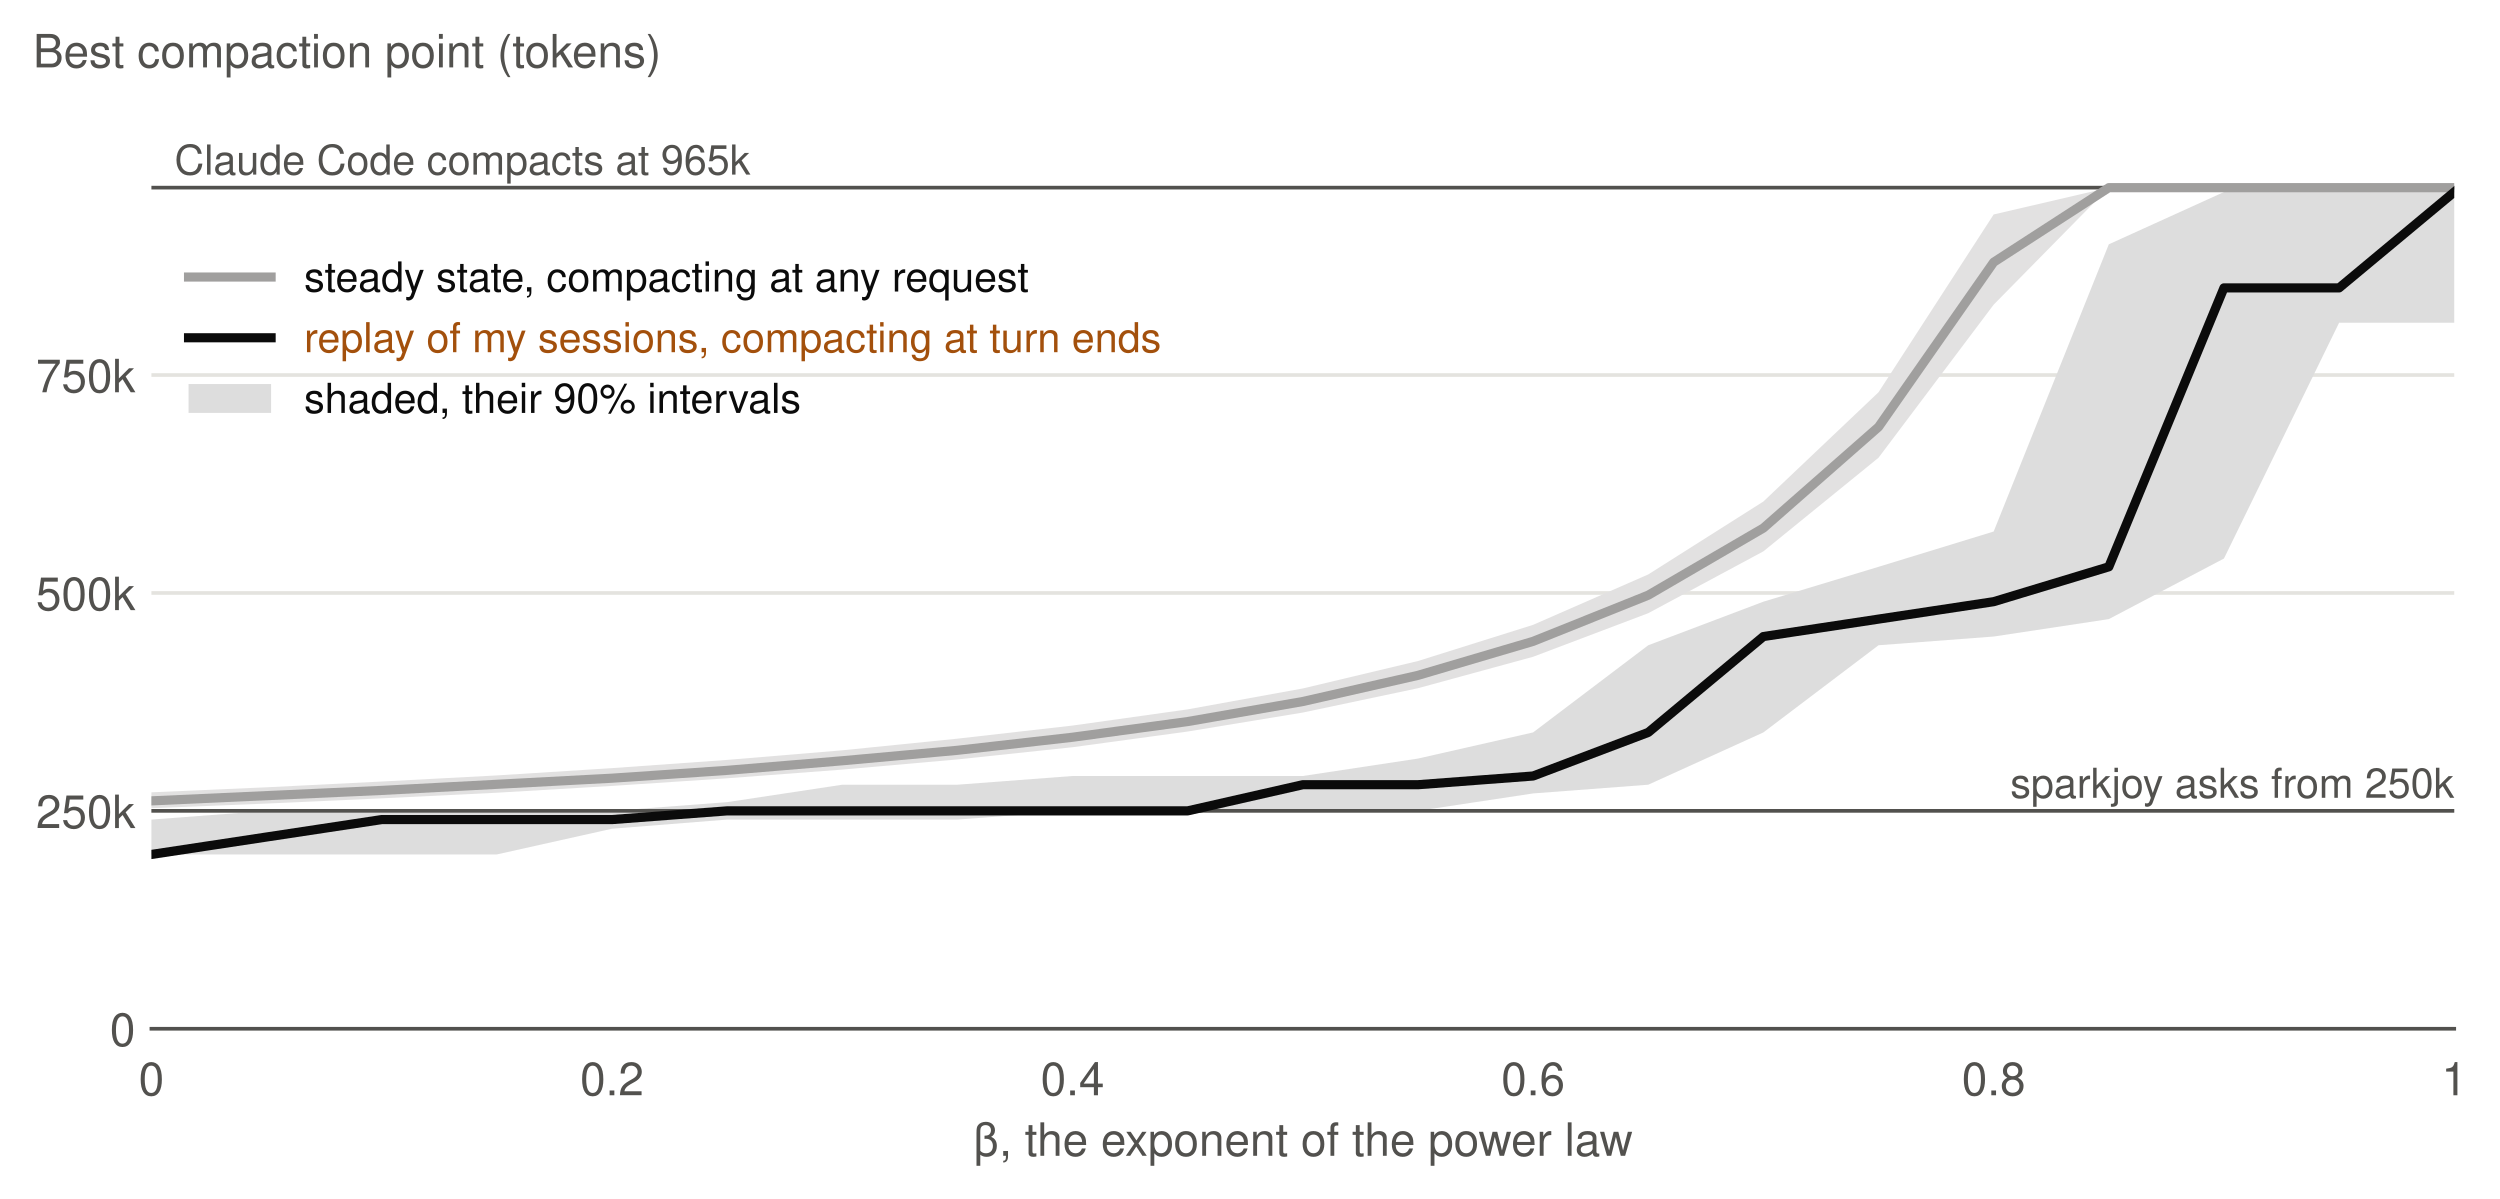
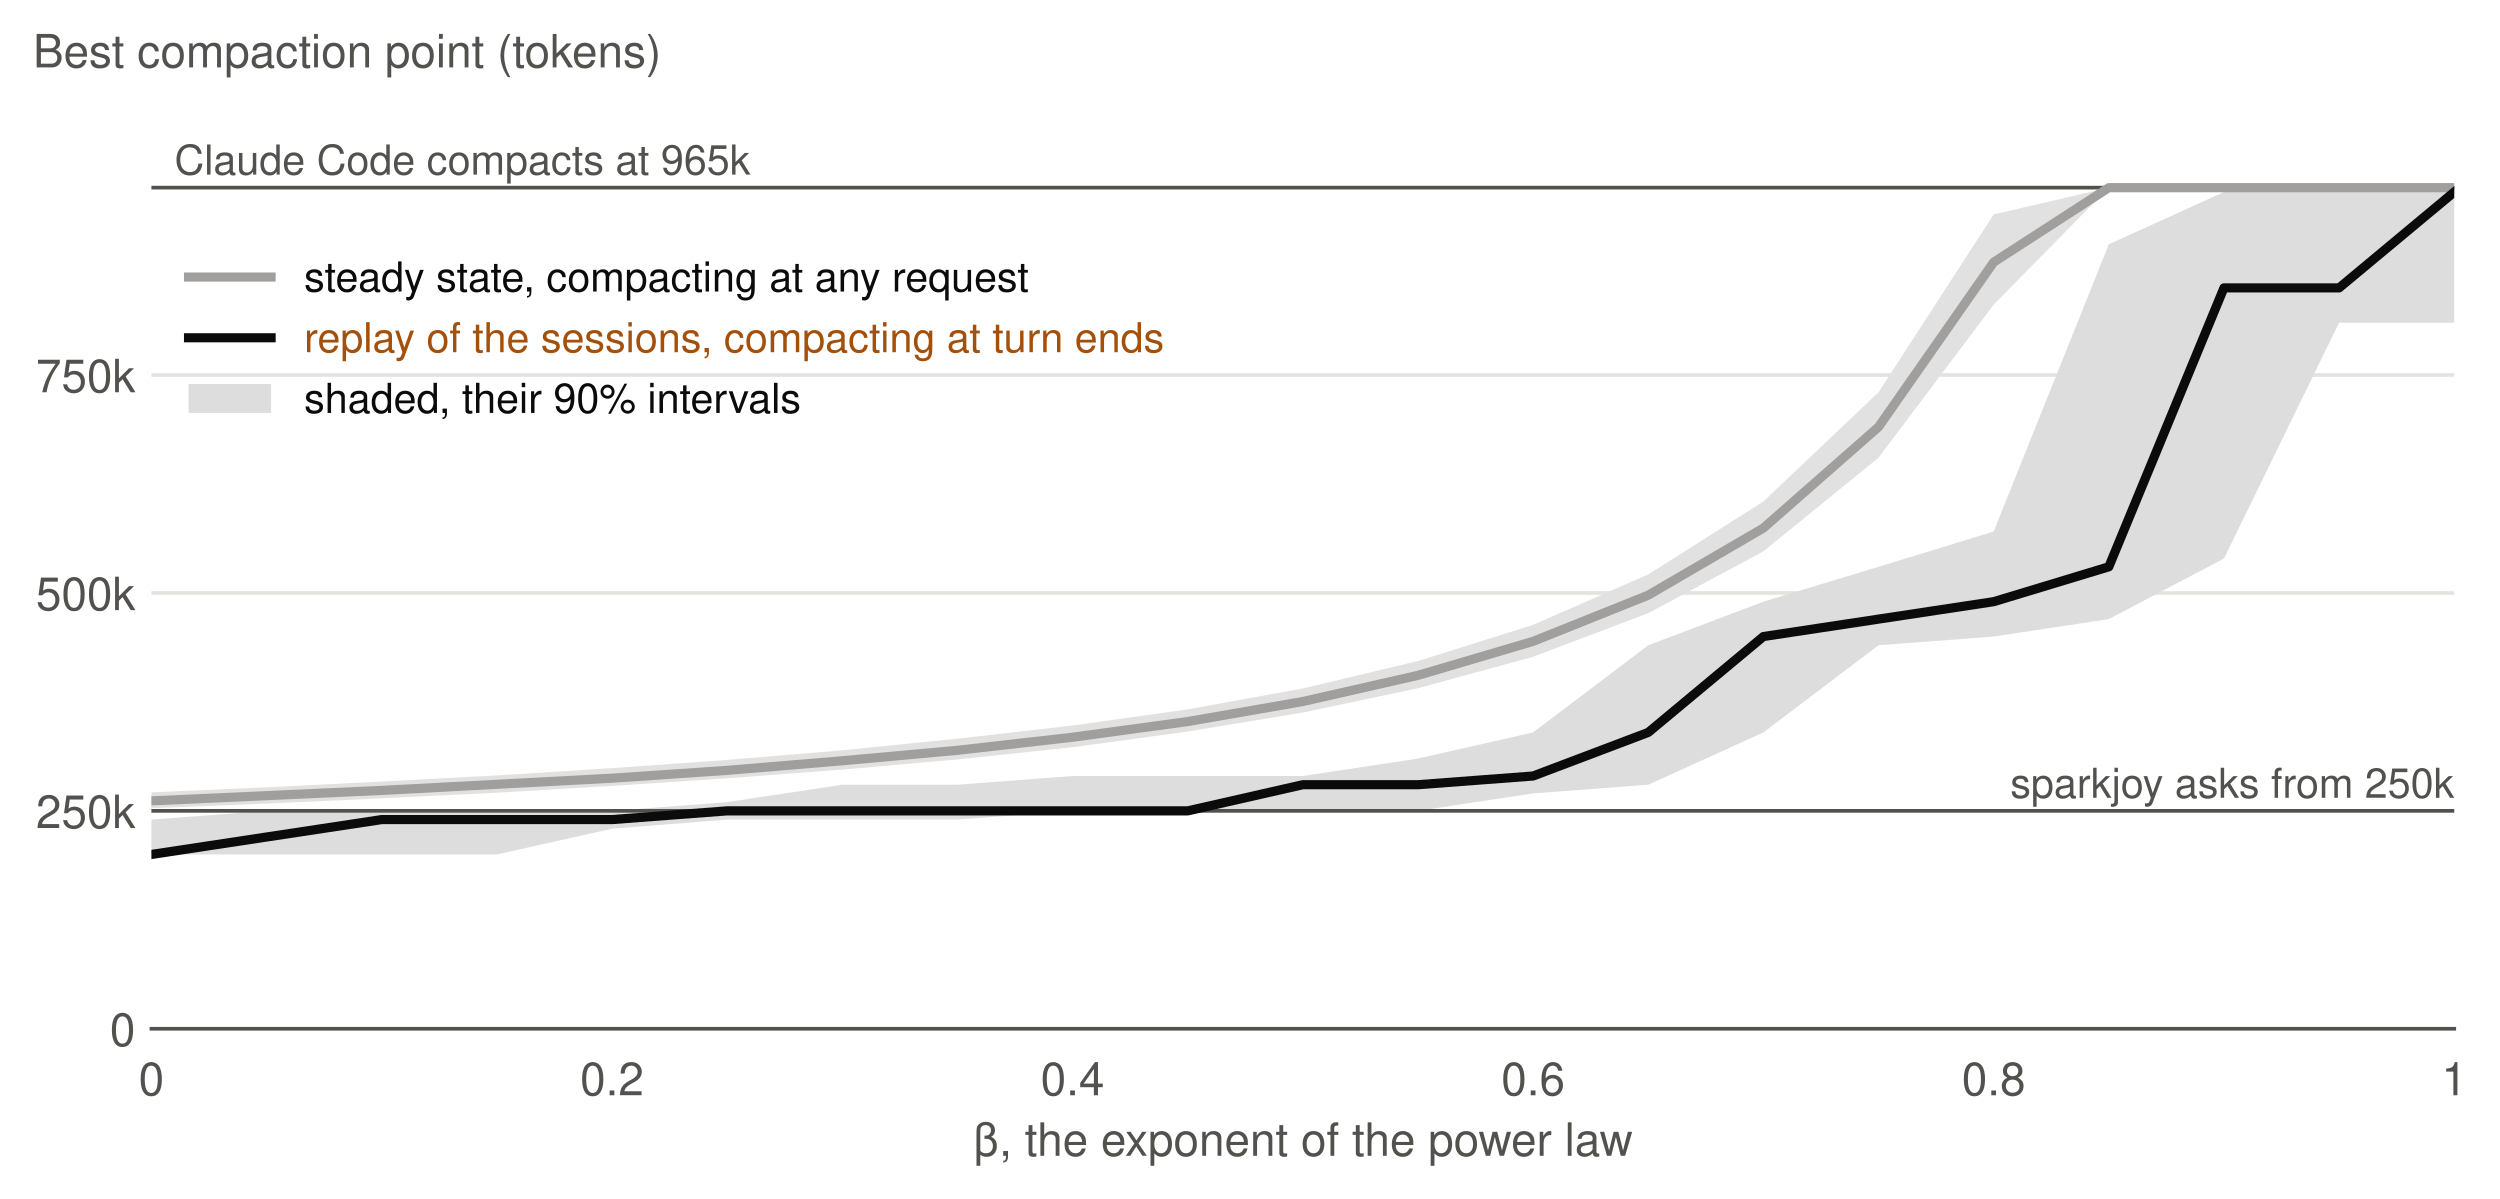
<svg xmlns="http://www.w3.org/2000/svg" xmlns:xlink="http://www.w3.org/1999/xlink" width="545.2pt" height="261.335pt" viewBox="0 0 545.2 261.335" version="1.1">
  <defs>
    <style type="text/css">*{stroke-linejoin: round; stroke-linecap: butt}</style>
  </defs>
  <g id="figure_1">
    <g id="patch_1">
      <path d="M 0 261.335  L 545.2 261.335  L 545.2 0  L 0 0  L 0 261.335  z " style="fill: none" />
    </g>
    <g id="axes_1">
      <g id="patch_2">
        <path d="M 33.02 224.352  L 535.22 224.352  L 535.22 24.768  L 33.02 24.768  L 33.02 224.352  z " style="fill: none" />
      </g>
      <g id="matplotlib.axis_1">
        <g id="xtick_1">
          <g id="line2d_1" />
          <g id="text_1">
            <text style="font-size: 10px; font-family: 'Helvetica', 'Arial', 'DejaVu Sans'; text-anchor: middle; fill: #52514e" x="33.02" y="238.852" transform="rotate(-0 33.02 238.8517)">0</text>
          </g>
        </g>
        <g id="xtick_2">
          <g id="line2d_2" />
          <g id="text_2">
            <text style="font-size: 10px; font-family: 'Helvetica', 'Arial', 'DejaVu Sans'; text-anchor: middle; fill: #52514e" x="133.46" y="238.852" transform="rotate(-0 133.46 238.8517)">0.2</text>
          </g>
        </g>
        <g id="xtick_3">
          <g id="line2d_3" />
          <g id="text_3">
            <text style="font-size: 10px; font-family: 'Helvetica', 'Arial', 'DejaVu Sans'; text-anchor: middle; fill: #52514e" x="233.9" y="238.852" transform="rotate(-0 233.9 238.8517)">0.4</text>
          </g>
        </g>
        <g id="xtick_4">
          <g id="line2d_4" />
          <g id="text_4">
            <text style="font-size: 10px; font-family: 'Helvetica', 'Arial', 'DejaVu Sans'; text-anchor: middle; fill: #52514e" x="334.34" y="238.852" transform="rotate(-0 334.34 238.8517)">0.6</text>
          </g>
        </g>
        <g id="xtick_5">
          <g id="line2d_5" />
          <g id="text_5">
            <text style="font-size: 10px; font-family: 'Helvetica', 'Arial', 'DejaVu Sans'; text-anchor: middle; fill: #52514e" x="434.78" y="238.852" transform="rotate(-0 434.78 238.8517)">0.8</text>
          </g>
        </g>
        <g id="xtick_6">
          <g id="line2d_6" />
          <g id="text_6">
            <text style="font-size: 10px; font-family: 'Helvetica', 'Arial', 'DejaVu Sans'; text-anchor: middle; fill: #52514e" x="535.22" y="238.852" transform="rotate(-0 535.22 238.8517)">1</text>
          </g>
        </g>
        <g id="text_7">
          <text style="font-size: 10px; font-family: 'Helvetica', 'Arial', 'DejaVu Sans'; text-anchor: middle; fill: #52514e" x="284.12" y="252.051" transform="rotate(-0 284.12 252.051)">β, the exponent of the power law</text>
        </g>
      </g>
      <g id="matplotlib.axis_2">
        <g id="ytick_1">
          <g id="line2d_7">
            <path d="M 33.02 224.352  L 535.22 224.352  " clip-path="url(#pd77bd39c77)" style="fill: none; stroke: #e4e3df; stroke-width: 0.8; stroke-linecap: square" />
          </g>
          <g id="line2d_8" />
          <g id="text_8">
            <text style="font-size: 10px; font-family: 'Helvetica', 'Arial', 'DejaVu Sans'; text-anchor: end; fill: #52514e" x="29.52" y="228.102" transform="rotate(-0 29.52 228.1017)">0</text>
          </g>
        </g>
        <g id="ytick_2">
          <g id="line2d_9">
            <path d="M 33.02 176.832  L 535.22 176.832  " clip-path="url(#pd77bd39c77)" style="fill: none; stroke: #e4e3df; stroke-width: 0.8; stroke-linecap: square" />
          </g>
          <g id="line2d_10" />
          <g id="text_9">
            <text style="font-size: 10px; font-family: 'Helvetica', 'Arial', 'DejaVu Sans'; text-anchor: end; fill: #52514e" x="29.52" y="180.582" transform="rotate(-0 29.52 180.5817)">250k</text>
          </g>
        </g>
        <g id="ytick_3">
          <g id="line2d_11">
            <path d="M 33.02 129.312  L 535.22 129.312  " clip-path="url(#pd77bd39c77)" style="fill: none; stroke: #e4e3df; stroke-width: 0.8; stroke-linecap: square" />
          </g>
          <g id="line2d_12" />
          <g id="text_10">
            <text style="font-size: 10px; font-family: 'Helvetica', 'Arial', 'DejaVu Sans'; text-anchor: end; fill: #52514e" x="29.52" y="133.062" transform="rotate(-0 29.52 133.0617)">500k</text>
          </g>
        </g>
        <g id="ytick_4">
          <g id="line2d_13">
            <path d="M 33.02 81.792  L 535.22 81.792  " clip-path="url(#pd77bd39c77)" style="fill: none; stroke: #e4e3df; stroke-width: 0.8; stroke-linecap: square" />
          </g>
          <g id="line2d_14" />
          <g id="text_11">
            <text style="font-size: 10px; font-family: 'Helvetica', 'Arial', 'DejaVu Sans'; text-anchor: end; fill: #52514e" x="29.52" y="85.542" transform="rotate(-0 29.52 85.54174)">750k</text>
          </g>
        </g>
        <g id="text_12">
          <text style="font-size: 10px; font-family: 'Helvetica', 'Arial', 'DejaVu Sans'; text-anchor: start; fill: #52514e" x="7.2" y="14.7" transform="rotate(-0 7.2 14.7)">Best compaction point (tokens)</text>
        </g>
      </g>
      <g id="FillBetweenPolyCollection_1">
        <defs>
          <path id="m818fdbfb82" d="M 33.02 -88.547  L 33.02 -85.084  L 58.13 -86.093  L 83.24 -87.234  L 108.35 -88.458  L 133.46 -89.941  L 158.57 -91.604  L 183.68 -93.501  L 208.79 -95.72  L 233.9 -98.381  L 259.01 -101.804  L 284.12 -105.943  L 309.23 -111.248  L 334.34 -118.106  L 359.45 -127.61  L 384.56 -141.098  L 409.67 -161.516  L 434.78 -194.896  L 459.89 -220.411  L 485 -220.411  L 510.11 -220.411  L 535.22 -220.411  L 535.22 -220.411  L 535.22 -220.411  L 510.11 -220.411  L 485 -220.411  L 459.89 -220.411  L 434.78 -214.567  L 409.67 -175.796  L 384.56 -151.965  L 359.45 -136.064  L 334.34 -125.071  L 309.23 -117.181  L 284.12 -111.198  L 259.01 -106.637  L 233.9 -103.106  L 208.79 -100.249  L 183.68 -97.709  L 158.57 -95.616  L 133.46 -93.822  L 108.35 -92.232  L 83.24 -90.901  L 58.13 -89.642  L 33.02 -88.547  z " />
        </defs>
        <g clip-path="url(#pd77bd39c77)">
          <use xlink:href="#m818fdbfb82" x="0" y="261.335" style="fill: #e2e1e1" />
        </g>
      </g>
      <g id="FillBetweenPolyCollection_2">
        <defs>
          <path id="mcaccb39708" d="M 33.02 -82.603  L 33.02 -75  L 58.13 -75  L 83.24 -75  L 108.35 -75  L 133.46 -80.607  L 158.57 -82.603  L 183.68 -82.603  L 208.79 -82.603  L 233.9 -84.504  L 259.01 -84.504  L 284.12 -84.504  L 309.23 -84.504  L 334.34 -88.305  L 359.45 -90.206  L 384.56 -101.611  L 409.67 -120.619  L 434.78 -122.52  L 459.89 -126.321  L 485 -139.532  L 510.11 -190.948  L 535.22 -190.948  L 535.22 -219.46  L 535.22 -219.46  L 510.11 -219.46  L 485 -219.46  L 459.89 -208.056  L 434.78 -145.424  L 409.67 -137.726  L 384.56 -130.123  L 359.45 -120.619  L 334.34 -101.611  L 309.23 -95.908  L 284.12 -92.107  L 259.01 -92.107  L 233.9 -92.107  L 208.79 -90.206  L 183.68 -90.206  L 158.57 -86.404  L 133.46 -84.504  L 108.35 -84.504  L 83.24 -84.504  L 58.13 -84.504  L 33.02 -82.603  z " />
        </defs>
        <g clip-path="url(#pd77bd39c77)">
          <use xlink:href="#mcaccb39708" x="0" y="261.335" style="fill: #dddddd" />
        </g>
      </g>
      <g id="FillBetweenPolyCollection_3" />
      <g id="line2d_15">
        <path d="M 33.02 40.925  L 535.22 40.925  " clip-path="url(#pd77bd39c77)" style="fill: none; stroke: #52514e; stroke-width: 0.8; stroke-linecap: square" />
      </g>
      <g id="line2d_16">
        <path d="M 33.02 176.832  L 535.22 176.832  " clip-path="url(#pd77bd39c77)" style="fill: none; stroke: #52514e; stroke-width: 0.8; stroke-linecap: square" />
      </g>
      <g id="line2d_17">
        <path d="M 33.02 174.652  L 58.13 173.512  L 83.24 172.371  L 108.35 171.041  L 133.46 169.71  L 158.57 167.999  L 183.68 165.908  L 208.79 163.627  L 233.9 160.776  L 259.01 157.355  L 284.12 152.983  L 309.23 147.281  L 334.34 139.867  L 359.45 129.793  L 384.56 115.157  L 409.67 93.108  L 434.78 57.183  L 459.89 40.925  L 485 40.925  L 510.11 40.925  L 535.22 40.925  " clip-path="url(#pd77bd39c77)" style="fill: none; stroke: #a09f9e; stroke-width: 2; stroke-linecap: square" />
      </g>
      <g id="line2d_18">
        <path d="M 33.02 186.336  L 58.13 182.534  L 83.24 178.733  L 108.35 178.733  L 133.46 178.733  L 158.57 176.832  L 183.68 176.832  L 208.79 176.832  L 233.9 176.832  L 259.01 176.832  L 284.12 171.129  L 309.23 171.129  L 334.34 169.229  L 359.45 159.725  L 384.56 138.816  L 409.67 135.014  L 434.78 131.213  L 459.89 123.609  L 485 62.784  L 510.11 62.784  L 535.22 41.875  " clip-path="url(#pd77bd39c77)" style="fill: none; stroke: #0b0b0b; stroke-width: 2; stroke-linecap: square" />
      </g>
      <g id="patch_3">
        <path d="M 33.02 224.352  L 535.22 224.352  " style="fill: none; stroke: #52514e; stroke-width: 0.8; stroke-linejoin: miter; stroke-linecap: square" />
      </g>
      <g id="text_13">
        <text style="font-size: 9px; font-family: 'Helvetica', 'Arial', 'DejaVu Sans'; text-anchor: start; fill: #52514e" x="38.042" y="38.073" transform="rotate(-0 38.042 38.07334)">Claude Code compacts at 965k</text>
      </g>
      <g id="text_14">
        <text style="font-size: 9px; font-family: 'Helvetica', 'Arial', 'DejaVu Sans'; text-anchor: end; fill: #52514e" x="535.22" y="173.981" transform="rotate(-0 535.22 173.9805)">sparkjoy asks from 250k</text>
      </g>
      <g id="legend_1">
        <g id="line2d_19">
          <path d="M 41.12 60.418  L 50.12 60.418  L 59.12 60.418  " style="fill: none; stroke: #a09f9e; stroke-width: 2; stroke-linecap: square" />
        </g>
        <g id="text_15">
          <text style="font-size: 9px; font-family: 'Helvetica', 'Arial', 'DejaVu Sans'; text-anchor: start; fill: #0b0b0b" x="66.32" y="63.568" transform="rotate(-0 66.32 63.56782)">steady state, compacting at any request</text>
        </g>
        <g id="line2d_20">
          <path d="M 41.12 73.659  L 50.12 73.659  L 59.12 73.659  " style="fill: none; stroke: #0b0b0b; stroke-width: 2; stroke-linecap: square" />
        </g>
        <g id="text_16">
-           <text style="font-size: 9px; font-family: 'Helvetica', 'Arial', 'DejaVu Sans'; text-anchor: start; fill: #a3500c" x="66.32" y="76.809" transform="rotate(-0 66.32 76.80907)">replay of my sessions, compacting at turn ends</text>
+           <text style="font-size: 9px; font-family: 'Helvetica', 'Arial', 'DejaVu Sans'; text-anchor: start; fill: #a3500c" x="66.32" y="76.809" transform="rotate(-0 66.32 76.80907)">replay of the sessions, compacting at turn ends</text>
        </g>
        <g id="patch_4">
          <path d="M 41.12 90.05  L 59.12 90.05  L 59.12 83.75  L 41.12 83.75  z " style="fill: #dddddd" />
        </g>
        <g id="text_17">
          <text style="font-size: 9px; font-family: 'Helvetica', 'Arial', 'DejaVu Sans'; text-anchor: start; fill: #0b0b0b" x="66.32" y="90.05" transform="rotate(-0 66.32 90.05031)">shaded, their 90% intervals</text>
        </g>
      </g>
    </g>
  </g>
  <defs>
    <clipPath id="pd77bd39c77">
      <rect x="33.02" y="24.768" width="502.2" height="199.584" />
    </clipPath>
  </defs>
</svg>
